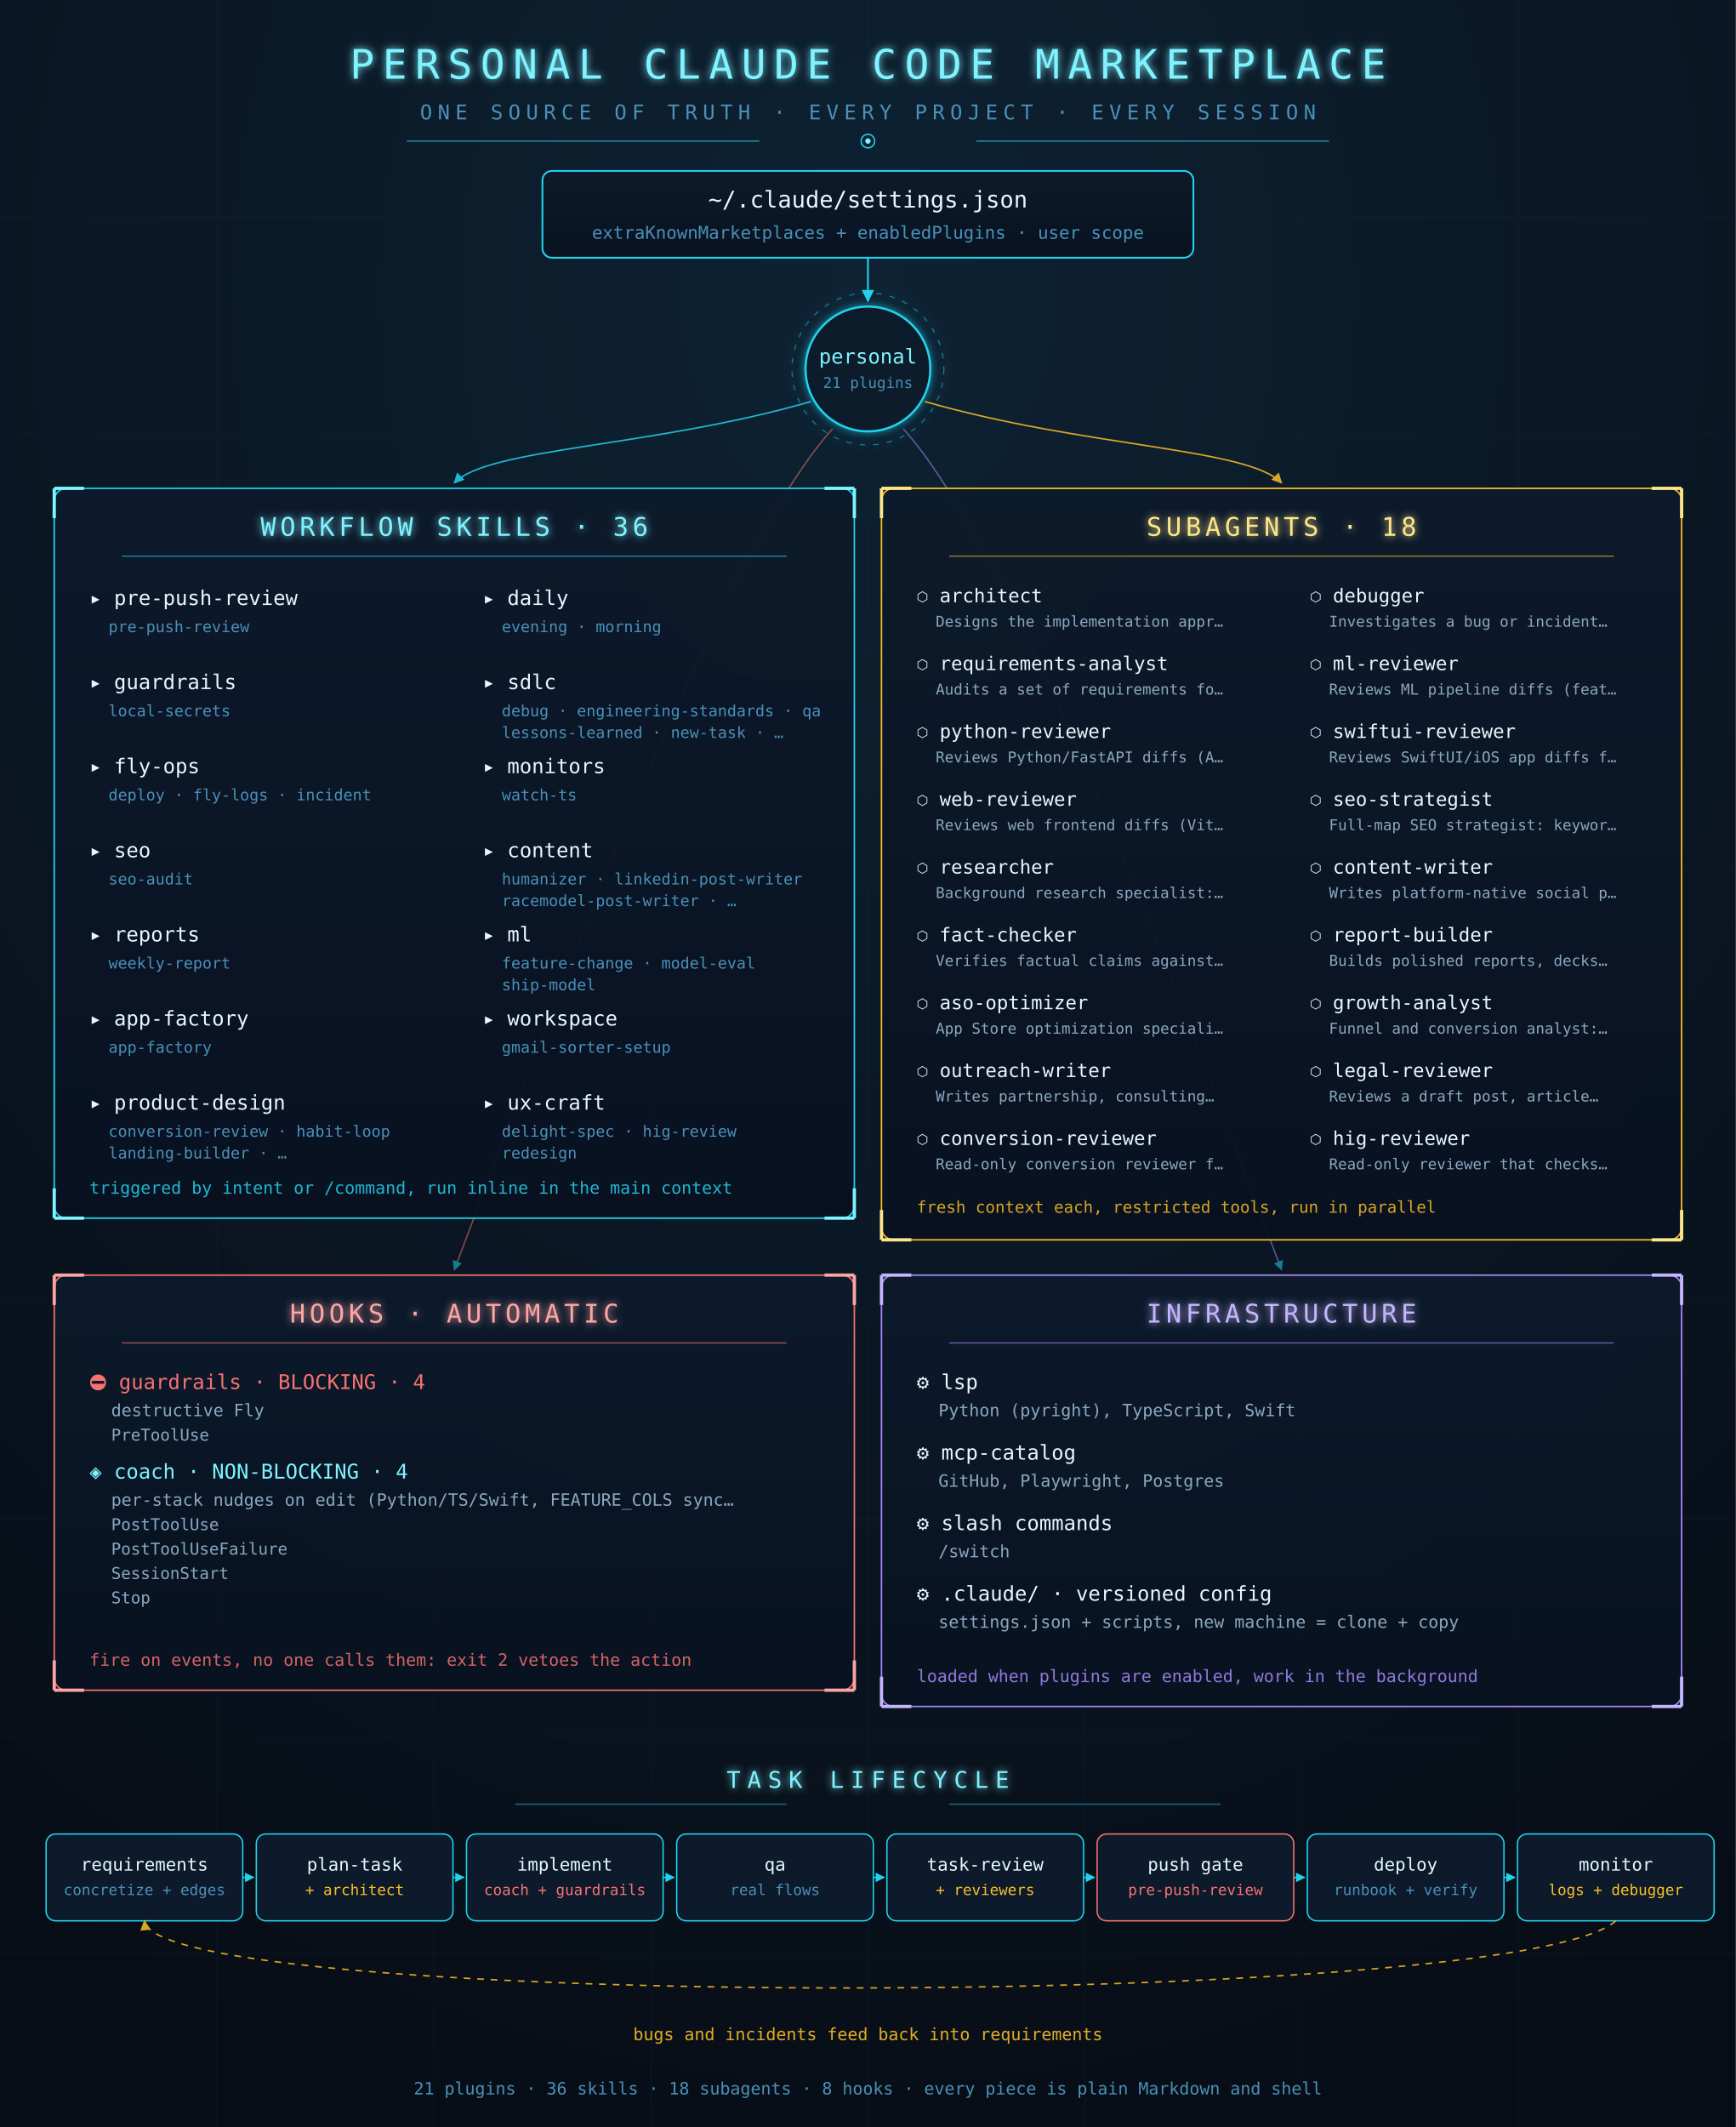
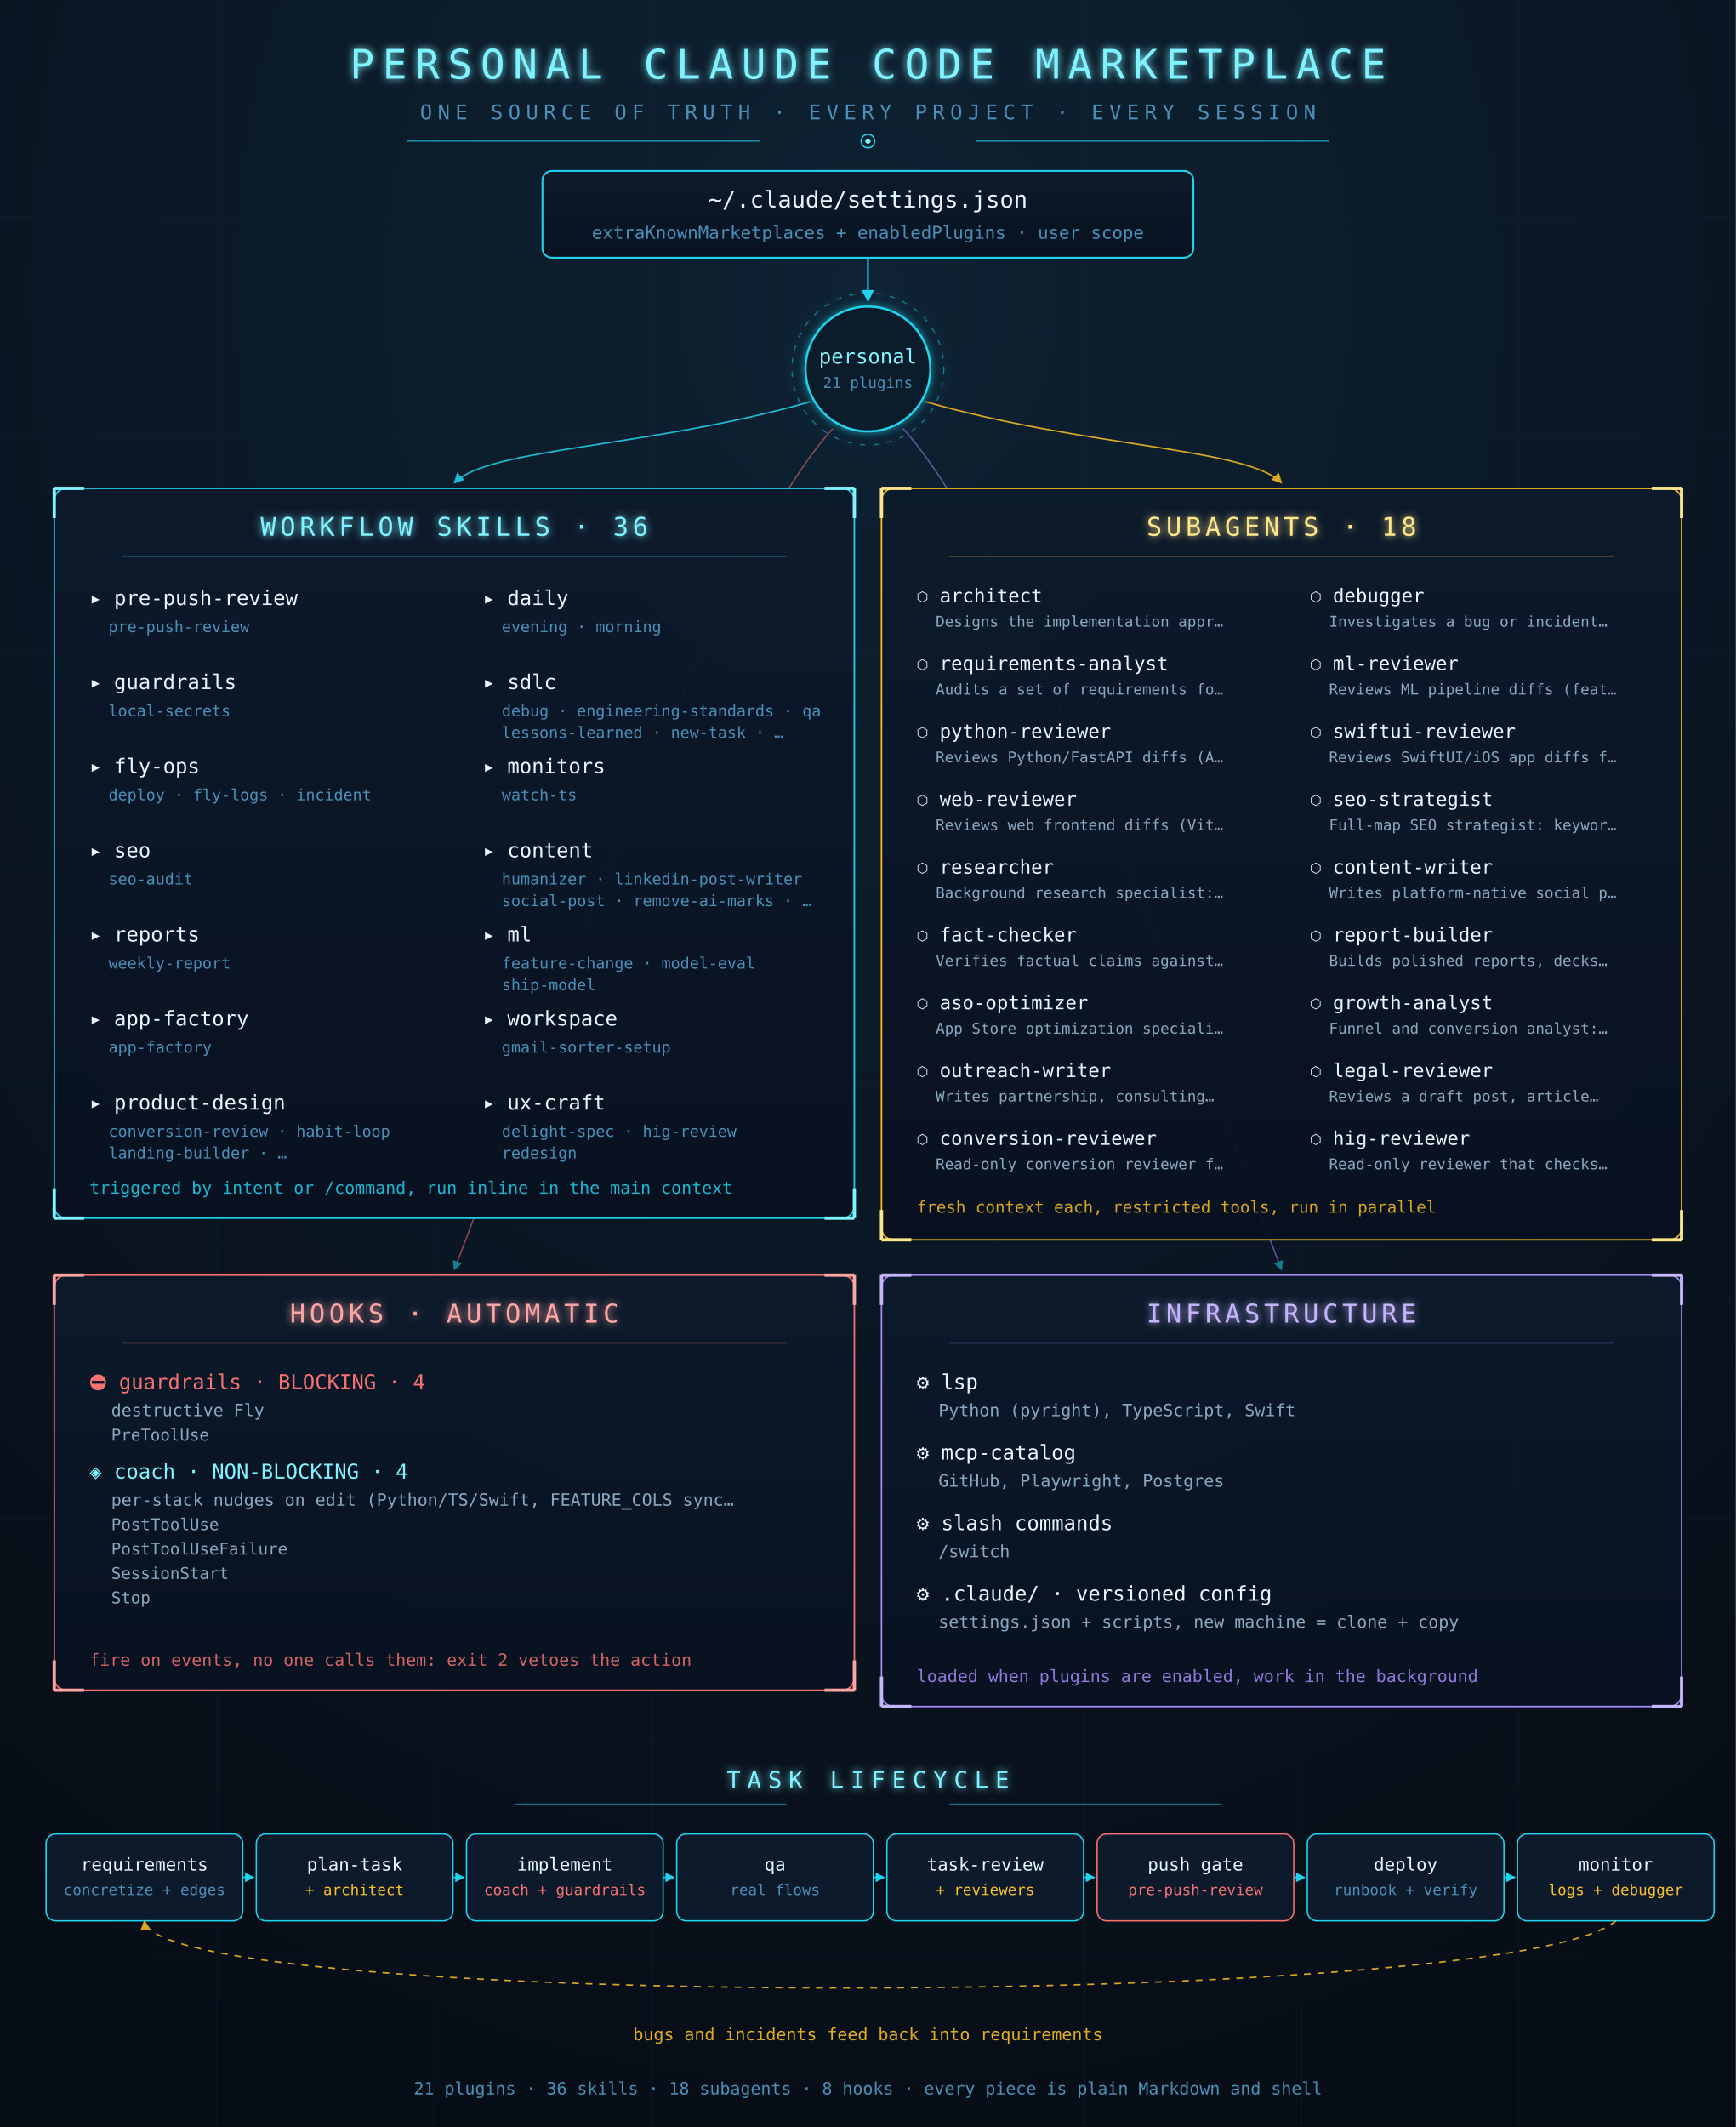
<svg xmlns="http://www.w3.org/2000/svg" viewBox="0 0 1280 1568" width="1280" height="1568" font-family="Menlo, SF Mono, Consolas, monospace">
  <defs>
    <filter id="glow" x="-40%" y="-40%" width="180%" height="180%">
      <feGaussianBlur stdDeviation="3" result="b" />
      <feMerge>
        <feMergeNode in="b" />
        <feMergeNode in="SourceGraphic" />
      </feMerge>
    </filter>
    <radialGradient id="bgGlow" cx="50%" cy="14%" r="90%">
      <stop offset="0%" stop-color="#0e2233" />
      <stop offset="100%" stop-color="#070d16" />
    </radialGradient>
    <linearGradient id="panelFill" x1="0" y1="0" x2="0" y2="1">
      <stop offset="0%" stop-color="#0c1a2b" stop-opacity="0.95" />
      <stop offset="100%" stop-color="#081120" stop-opacity="0.95" />
    </linearGradient>
    <marker id="arrowC" viewBox="0 0 10 10" refX="9" refY="5" markerWidth="7" markerHeight="7" orient="auto-start-reverse">
      <path d="M0,0 L10,5 L0,10 z" fill="#22d3ee" />
    </marker>
    <marker id="arrowG" viewBox="0 0 10 10" refX="9" refY="5" markerWidth="7" markerHeight="7" orient="auto-start-reverse">
      <path d="M0,0 L10,5 L0,10 z" fill="#fbbf24" />
    </marker>
  </defs>
  <rect width="1280" height="1568" fill="url(#bgGlow)" />
  <g stroke="#123049" stroke-width="0.5" opacity="0.3">
    <path d="M0,160 H1280 M0,320 H1280 M0,480 H1280 M0,640 H1280 M0,800 H1280 M0,960 H1280 M0,1120 H1280 M0,1280 H1280 M0,1440 H1280 M160,0 V1568 M320,0 V1568 M480,0 V1568 M640,0 V1568 M800,0 V1568 M960,0 V1568 M1120,0 V1568" />
  </g>
  <g filter="url(#glow)">
    <text x="640.0" y="58" text-anchor="middle" fill="#7ff3ff" font-size="30" letter-spacing="6">PERSONAL CLAUDE CODE MARKETPLACE</text>
  </g>
  <text x="640.0" y="88" text-anchor="middle" fill="#4a90b8" font-size="15" letter-spacing="4">ONE SOURCE OF TRUTH · EVERY PROJECT · EVERY SESSION</text>
  <path d="M300,104 H560 M720,104 H980" stroke="#22d3ee" stroke-width="1" opacity="0.6" />
  <circle cx="640.0" cy="104" r="5" fill="none" stroke="#22d3ee" />
  <circle cx="640.0" cy="104" r="2" fill="#7ff3ff" />
  <rect x="400" y="126" width="480" height="64" rx="7" fill="url(#panelFill)" stroke="#22d3ee" stroke-width="1.3" />
  <text x="640.0" y="153" text-anchor="middle" fill="#e6f8ff" font-size="17">~/.claude/settings.json</text>
  <text x="640.0" y="176" text-anchor="middle" fill="#4a90b8" font-size="13">extraKnownMarketplaces + enabledPlugins · user scope</text>
  <line x1="640" y1="190" x2="640" y2="222" stroke="#22d3ee" stroke-width="1.3" marker-end="url(#arrowC)" />
  <g filter="url(#glow)">
    <circle cx="640" cy="272" r="46" fill="#0c1a2b" stroke="#22d3ee" stroke-width="1.6" />
    <circle cx="640" cy="272" r="56" fill="none" stroke="#22d3ee" stroke-width="0.8" opacity="0.5" stroke-dasharray="4 6" />
    <text x="640" y="268" text-anchor="middle" fill="#7ff3ff" font-size="15">personal</text>
    <text x="640" y="286" text-anchor="middle" fill="#4a90b8" font-size="11">21 plugins</text>
  </g>
  <path d="M598,296 C480,330 360,330 335,356" fill="none" stroke="#22d3ee" stroke-width="1.1" marker-end="url(#arrowC)" opacity="0.85" />
  <path d="M682,296 C800,330 920,330 945,356" fill="none" stroke="#fbbf24" stroke-width="1.1" marker-end="url(#arrowG)" opacity="0.85" />
  <path d="M614,316 C520,420 380,820 335,936" fill="none" stroke="#f87171" stroke-width="1" marker-end="url(#arrowC)" opacity="0.55" />
  <path d="M666,316 C760,420 900,820 945,936" fill="none" stroke="#a78bfa" stroke-width="1" marker-end="url(#arrowC)" opacity="0.55" />
  <rect x="40" y="360" width="590" height="538" rx="9" fill="url(#panelFill)" stroke="#22d3ee" stroke-width="1.1" />
  <path d="M40,360 h22 M40,360 v22" stroke="#7ff3ff" stroke-width="2.4" fill="none" />
  <path d="M630,360 h-22 M630,360 v22" stroke="#7ff3ff" stroke-width="2.4" fill="none" />
  <path d="M40,898 h22 M40,898 v-22" stroke="#7ff3ff" stroke-width="2.4" fill="none" />
  <path d="M630,898 h-22 M630,898 v-22" stroke="#7ff3ff" stroke-width="2.4" fill="none" />
  <text x="335.0" y="395" text-anchor="middle" fill="#7ff3ff" font-size="19" letter-spacing="3" filter="url(#glow)">WORKFLOW SKILLS · 36</text>
  <line x1="90" y1="410" x2="580" y2="410" stroke="#22d3ee" stroke-width="0.9" opacity="0.6" />
  <text x="66" y="446" fill="#e6f8ff" font-size="15">▸ pre-push-review</text>
  <text x="80" y="466" fill="#4a90b8" font-size="11.5">pre-push-review</text>
  <text x="356" y="446" fill="#e6f8ff" font-size="15">▸ daily</text>
  <text x="370" y="466" fill="#4a90b8" font-size="11.5">evening · morning</text>
  <text x="66" y="508" fill="#e6f8ff" font-size="15">▸ guardrails</text>
  <text x="80" y="528" fill="#4a90b8" font-size="11.5">local-secrets</text>
  <text x="356" y="508" fill="#e6f8ff" font-size="15">▸ sdlc</text>
  <text x="370" y="528" fill="#4a90b8" font-size="11.5">debug · engineering-standards · qa</text>
  <text x="370" y="544" fill="#4a90b8" font-size="11.5">lessons-learned · new-task · …</text>
  <text x="66" y="570" fill="#e6f8ff" font-size="15">▸ fly-ops</text>
  <text x="80" y="590" fill="#4a90b8" font-size="11.5">deploy · fly-logs · incident</text>
  <text x="356" y="570" fill="#e6f8ff" font-size="15">▸ monitors</text>
  <text x="370" y="590" fill="#4a90b8" font-size="11.5">watch-ts</text>
  <text x="66" y="632" fill="#e6f8ff" font-size="15">▸ seo</text>
  <text x="80" y="652" fill="#4a90b8" font-size="11.5">seo-audit</text>
  <text x="356" y="632" fill="#e6f8ff" font-size="15">▸ content</text>
  <text x="370" y="652" fill="#4a90b8" font-size="11.5">humanizer · linkedin-post-writer</text>
-   <text x="370" y="668" fill="#4a90b8" font-size="11.5">racemodel-post-writer · …</text>
+   <text x="370" y="668" fill="#4a90b8" font-size="11.5">social-post · remove-ai-marks · …</text>
  <text x="66" y="694" fill="#e6f8ff" font-size="15">▸ reports</text>
  <text x="80" y="714" fill="#4a90b8" font-size="11.5">weekly-report</text>
  <text x="356" y="694" fill="#e6f8ff" font-size="15">▸ ml</text>
  <text x="370" y="714" fill="#4a90b8" font-size="11.5">feature-change · model-eval</text>
  <text x="370" y="730" fill="#4a90b8" font-size="11.5">ship-model</text>
  <text x="66" y="756" fill="#e6f8ff" font-size="15">▸ app-factory</text>
  <text x="80" y="776" fill="#4a90b8" font-size="11.5">app-factory</text>
  <text x="356" y="756" fill="#e6f8ff" font-size="15">▸ workspace</text>
  <text x="370" y="776" fill="#4a90b8" font-size="11.5">gmail-sorter-setup</text>
  <text x="66" y="818" fill="#e6f8ff" font-size="15">▸ product-design</text>
  <text x="80" y="838" fill="#4a90b8" font-size="11.5">conversion-review · habit-loop</text>
  <text x="80" y="854" fill="#4a90b8" font-size="11.5">landing-builder · …</text>
  <text x="356" y="818" fill="#e6f8ff" font-size="15">▸ ux-craft</text>
  <text x="370" y="838" fill="#4a90b8" font-size="11.5">delight-spec · hig-review</text>
  <text x="370" y="854" fill="#4a90b8" font-size="11.5">redesign</text>
  <text x="66" y="880" fill="#22d3ee" font-size="12.5" opacity="0.85">triggered by intent or /command, run inline in the main context</text>
  <rect x="650" y="360" width="590" height="554" rx="9" fill="url(#panelFill)" stroke="#fbbf24" stroke-width="1.1" />
  <path d="M650,360 h22 M650,360 v22" stroke="#fde68a" stroke-width="2.4" fill="none" />
  <path d="M1240,360 h-22 M1240,360 v22" stroke="#fde68a" stroke-width="2.4" fill="none" />
  <path d="M650,914 h22 M650,914 v-22" stroke="#fde68a" stroke-width="2.4" fill="none" />
  <path d="M1240,914 h-22 M1240,914 v-22" stroke="#fde68a" stroke-width="2.4" fill="none" />
  <text x="945.0" y="395" text-anchor="middle" fill="#fde68a" font-size="19" letter-spacing="3" filter="url(#glow)">SUBAGENTS · 18</text>
  <line x1="700" y1="410" x2="1190" y2="410" stroke="#fbbf24" stroke-width="0.9" opacity="0.6" />
  <text x="676" y="444" fill="#e6f8ff" font-size="14">⬡ architect</text>
  <text x="690" y="462" fill="#8aa8c0" font-size="11">Designs the implementation appr…</text>
  <text x="966" y="444" fill="#e6f8ff" font-size="14">⬡ debugger</text>
  <text x="980" y="462" fill="#8aa8c0" font-size="11">Investigates a bug or incident…</text>
  <text x="676" y="494" fill="#e6f8ff" font-size="14">⬡ requirements-analyst</text>
  <text x="690" y="512" fill="#8aa8c0" font-size="11">Audits a set of requirements fo…</text>
  <text x="966" y="494" fill="#e6f8ff" font-size="14">⬡ ml-reviewer</text>
  <text x="980" y="512" fill="#8aa8c0" font-size="11">Reviews ML pipeline diffs (feat…</text>
  <text x="676" y="544" fill="#e6f8ff" font-size="14">⬡ python-reviewer</text>
  <text x="690" y="562" fill="#8aa8c0" font-size="11">Reviews Python/FastAPI diffs (A…</text>
  <text x="966" y="544" fill="#e6f8ff" font-size="14">⬡ swiftui-reviewer</text>
  <text x="980" y="562" fill="#8aa8c0" font-size="11">Reviews SwiftUI/iOS app diffs f…</text>
  <text x="676" y="594" fill="#e6f8ff" font-size="14">⬡ web-reviewer</text>
  <text x="690" y="612" fill="#8aa8c0" font-size="11">Reviews web frontend diffs (Vit…</text>
  <text x="966" y="594" fill="#e6f8ff" font-size="14">⬡ seo-strategist</text>
  <text x="980" y="612" fill="#8aa8c0" font-size="11">Full-map SEO strategist: keywor…</text>
  <text x="676" y="644" fill="#e6f8ff" font-size="14">⬡ researcher</text>
  <text x="690" y="662" fill="#8aa8c0" font-size="11">Background research specialist:…</text>
  <text x="966" y="644" fill="#e6f8ff" font-size="14">⬡ content-writer</text>
  <text x="980" y="662" fill="#8aa8c0" font-size="11">Writes platform-native social p…</text>
  <text x="676" y="694" fill="#e6f8ff" font-size="14">⬡ fact-checker</text>
  <text x="690" y="712" fill="#8aa8c0" font-size="11">Verifies factual claims against…</text>
  <text x="966" y="694" fill="#e6f8ff" font-size="14">⬡ report-builder</text>
  <text x="980" y="712" fill="#8aa8c0" font-size="11">Builds polished reports, decks…</text>
  <text x="676" y="744" fill="#e6f8ff" font-size="14">⬡ aso-optimizer</text>
  <text x="690" y="762" fill="#8aa8c0" font-size="11">App Store optimization speciali…</text>
  <text x="966" y="744" fill="#e6f8ff" font-size="14">⬡ growth-analyst</text>
  <text x="980" y="762" fill="#8aa8c0" font-size="11">Funnel and conversion analyst:…</text>
  <text x="676" y="794" fill="#e6f8ff" font-size="14">⬡ outreach-writer</text>
  <text x="690" y="812" fill="#8aa8c0" font-size="11">Writes partnership, consulting…</text>
  <text x="966" y="794" fill="#e6f8ff" font-size="14">⬡ legal-reviewer</text>
  <text x="980" y="812" fill="#8aa8c0" font-size="11">Reviews a draft post, article…</text>
  <text x="676" y="844" fill="#e6f8ff" font-size="14">⬡ conversion-reviewer</text>
  <text x="690" y="862" fill="#8aa8c0" font-size="11">Read-only conversion reviewer f…</text>
  <text x="966" y="844" fill="#e6f8ff" font-size="14">⬡ hig-reviewer</text>
  <text x="980" y="862" fill="#8aa8c0" font-size="11">Read-only reviewer that checks…</text>
  <text x="676" y="894" fill="#fbbf24" font-size="12" opacity="0.85">fresh context each, restricted tools, run in parallel</text>
  <rect x="40" y="940" width="590" height="306" rx="9" fill="url(#panelFill)" stroke="#f87171" stroke-width="1.1" />
  <path d="M40,940 h22 M40,940 v22" stroke="#fca5a5" stroke-width="2.4" fill="none" />
  <path d="M630,940 h-22 M630,940 v22" stroke="#fca5a5" stroke-width="2.4" fill="none" />
  <path d="M40,1246 h22 M40,1246 v-22" stroke="#fca5a5" stroke-width="2.4" fill="none" />
  <path d="M630,1246 h-22 M630,1246 v-22" stroke="#fca5a5" stroke-width="2.4" fill="none" />
  <text x="335.0" y="975" text-anchor="middle" fill="#fca5a5" font-size="19" letter-spacing="3" filter="url(#glow)">HOOKS · AUTOMATIC</text>
  <line x1="90" y1="990" x2="580" y2="990" stroke="#f87171" stroke-width="0.9" opacity="0.6" />
  <text x="66" y="1024" fill="#f87171" font-size="15">⛔ guardrails · BLOCKING · 4</text>
  <text x="82" y="1044" fill="#8aa8c0" font-size="12.5">destructive Fly</text>
  <text x="82" y="1062" fill="#8aa8c0" font-size="12">PreToolUse</text>
  <text x="66" y="1090" fill="#7ff3ff" font-size="15">◈ coach · NON-BLOCKING · 4</text>
  <text x="82" y="1110" fill="#8aa8c0" font-size="12.5">per-stack nudges on edit (Python/TS/Swift, FEATURE_COLS sync…</text>
  <text x="82" y="1128" fill="#8aa8c0" font-size="12">PostToolUse</text>
  <text x="82" y="1146" fill="#8aa8c0" font-size="12">PostToolUseFailure</text>
  <text x="82" y="1164" fill="#8aa8c0" font-size="12">SessionStart</text>
  <text x="82" y="1182" fill="#8aa8c0" font-size="12">Stop</text>
  <text x="66" y="1228" fill="#f87171" font-size="12.5" opacity="0.85">fire on events, no one calls them: exit 2 vetoes the action</text>
  <rect x="650" y="940" width="590" height="318" rx="9" fill="url(#panelFill)" stroke="#a78bfa" stroke-width="1.1" />
  <path d="M650,940 h22 M650,940 v22" stroke="#c4b5fd" stroke-width="2.4" fill="none" />
  <path d="M1240,940 h-22 M1240,940 v22" stroke="#c4b5fd" stroke-width="2.4" fill="none" />
  <path d="M650,1258 h22 M650,1258 v-22" stroke="#c4b5fd" stroke-width="2.4" fill="none" />
  <path d="M1240,1258 h-22 M1240,1258 v-22" stroke="#c4b5fd" stroke-width="2.4" fill="none" />
  <text x="945.0" y="975" text-anchor="middle" fill="#c4b5fd" font-size="19" letter-spacing="3" filter="url(#glow)">INFRASTRUCTURE</text>
  <line x1="700" y1="990" x2="1190" y2="990" stroke="#a78bfa" stroke-width="0.9" opacity="0.6" />
  <text x="676" y="1024" fill="#e6f8ff" font-size="15">⚙ lsp</text>
  <text x="692" y="1044" fill="#8aa8c0" font-size="12.5">Python (pyright), TypeScript, Swift</text>
  <text x="676" y="1076" fill="#e6f8ff" font-size="15">⚙ mcp-catalog</text>
  <text x="692" y="1096" fill="#8aa8c0" font-size="12.5">GitHub, Playwright, Postgres</text>
  <text x="676" y="1128" fill="#e6f8ff" font-size="15">⚙ slash commands</text>
  <text x="692" y="1148" fill="#8aa8c0" font-size="12.5">/switch</text>
  <text x="676" y="1180" fill="#e6f8ff" font-size="15">⚙ .claude/ · versioned config</text>
  <text x="692" y="1200" fill="#8aa8c0" font-size="12.5">settings.json + scripts, new machine = clone + copy</text>
  <text x="676" y="1240" fill="#a78bfa" font-size="12.5" opacity="0.85">loaded when plugins are enabled, work in the background</text>
  <text x="640.0" y="1318" text-anchor="middle" fill="#7ff3ff" font-size="17" letter-spacing="5" filter="url(#glow)">TASK LIFECYCLE</text>
  <line x1="380" y1="1330" x2="580" y2="1330" stroke="#22d3ee" stroke-width="0.9" opacity="0.5" />
  <line x1="700" y1="1330" x2="900" y2="1330" stroke="#22d3ee" stroke-width="0.9" opacity="0.5" />
  <rect x="34" y="1352" width="145" height="64" rx="7" fill="#0c1a2b" stroke="#22d3ee" />
  <text x="106.5" y="1379" text-anchor="middle" fill="#e6f8ff" font-size="13">requirements</text>
  <text x="106.5" y="1397" text-anchor="middle" fill="#4a90b8" font-size="11">concretize + edges</text>
  <line x1="179" y1="1384" x2="187" y2="1384" stroke="#22d3ee" marker-end="url(#arrowC)" />
  <rect x="189" y="1352" width="145" height="64" rx="7" fill="#0c1a2b" stroke="#22d3ee" />
  <text x="261.5" y="1379" text-anchor="middle" fill="#e6f8ff" font-size="13">plan-task</text>
  <text x="261.5" y="1397" text-anchor="middle" fill="#fbbf24" font-size="11">+ architect</text>
  <line x1="334" y1="1384" x2="342" y2="1384" stroke="#22d3ee" marker-end="url(#arrowC)" />
  <rect x="344" y="1352" width="145" height="64" rx="7" fill="#0c1a2b" stroke="#22d3ee" />
  <text x="416.5" y="1379" text-anchor="middle" fill="#e6f8ff" font-size="13">implement</text>
  <text x="416.5" y="1397" text-anchor="middle" fill="#f87171" font-size="11">coach + guardrails</text>
  <line x1="489" y1="1384" x2="497" y2="1384" stroke="#22d3ee" marker-end="url(#arrowC)" />
  <rect x="499" y="1352" width="145" height="64" rx="7" fill="#0c1a2b" stroke="#22d3ee" />
  <text x="571.5" y="1379" text-anchor="middle" fill="#e6f8ff" font-size="13">qa</text>
  <text x="571.5" y="1397" text-anchor="middle" fill="#4a90b8" font-size="11">real flows</text>
  <line x1="644" y1="1384" x2="652" y2="1384" stroke="#22d3ee" marker-end="url(#arrowC)" />
  <rect x="654" y="1352" width="145" height="64" rx="7" fill="#0c1a2b" stroke="#22d3ee" />
  <text x="726.5" y="1379" text-anchor="middle" fill="#e6f8ff" font-size="13">task-review</text>
  <text x="726.5" y="1397" text-anchor="middle" fill="#fbbf24" font-size="11">+ reviewers</text>
  <line x1="799" y1="1384" x2="807" y2="1384" stroke="#22d3ee" marker-end="url(#arrowC)" />
  <rect x="809" y="1352" width="145" height="64" rx="7" fill="#0c1a2b" stroke="#f87171" />
  <text x="881.5" y="1379" text-anchor="middle" fill="#e6f8ff" font-size="13">push gate</text>
  <text x="881.5" y="1397" text-anchor="middle" fill="#f87171" font-size="11">pre-push-review</text>
  <line x1="954" y1="1384" x2="962" y2="1384" stroke="#22d3ee" marker-end="url(#arrowC)" />
  <rect x="964" y="1352" width="145" height="64" rx="7" fill="#0c1a2b" stroke="#22d3ee" />
  <text x="1036.5" y="1379" text-anchor="middle" fill="#e6f8ff" font-size="13">deploy</text>
  <text x="1036.5" y="1397" text-anchor="middle" fill="#4a90b8" font-size="11">runbook + verify</text>
  <line x1="1109" y1="1384" x2="1117" y2="1384" stroke="#22d3ee" marker-end="url(#arrowC)" />
  <rect x="1119" y="1352" width="145" height="64" rx="7" fill="#0c1a2b" stroke="#22d3ee" />
  <text x="1191.5" y="1379" text-anchor="middle" fill="#e6f8ff" font-size="13">monitor</text>
  <text x="1191.5" y="1397" text-anchor="middle" fill="#fbbf24" font-size="11">logs + debugger</text>
  <path d="M1191.5,1416 C1119,1482 114,1482 106.5,1416" fill="none" stroke="#fbbf24" stroke-width="1.1" stroke-dasharray="5 5" marker-end="url(#arrowG)" opacity="0.85" />
  <text x="640.0" y="1504" text-anchor="middle" fill="#fbbf24" font-size="12.5" opacity="0.9">bugs and incidents feed back into requirements</text>
  <text x="640.0" y="1544" text-anchor="middle" fill="#4a90b8" font-size="12.5">21 plugins · 36 skills · 18 subagents · 8 hooks · every piece is plain Markdown and shell</text>
</svg>
